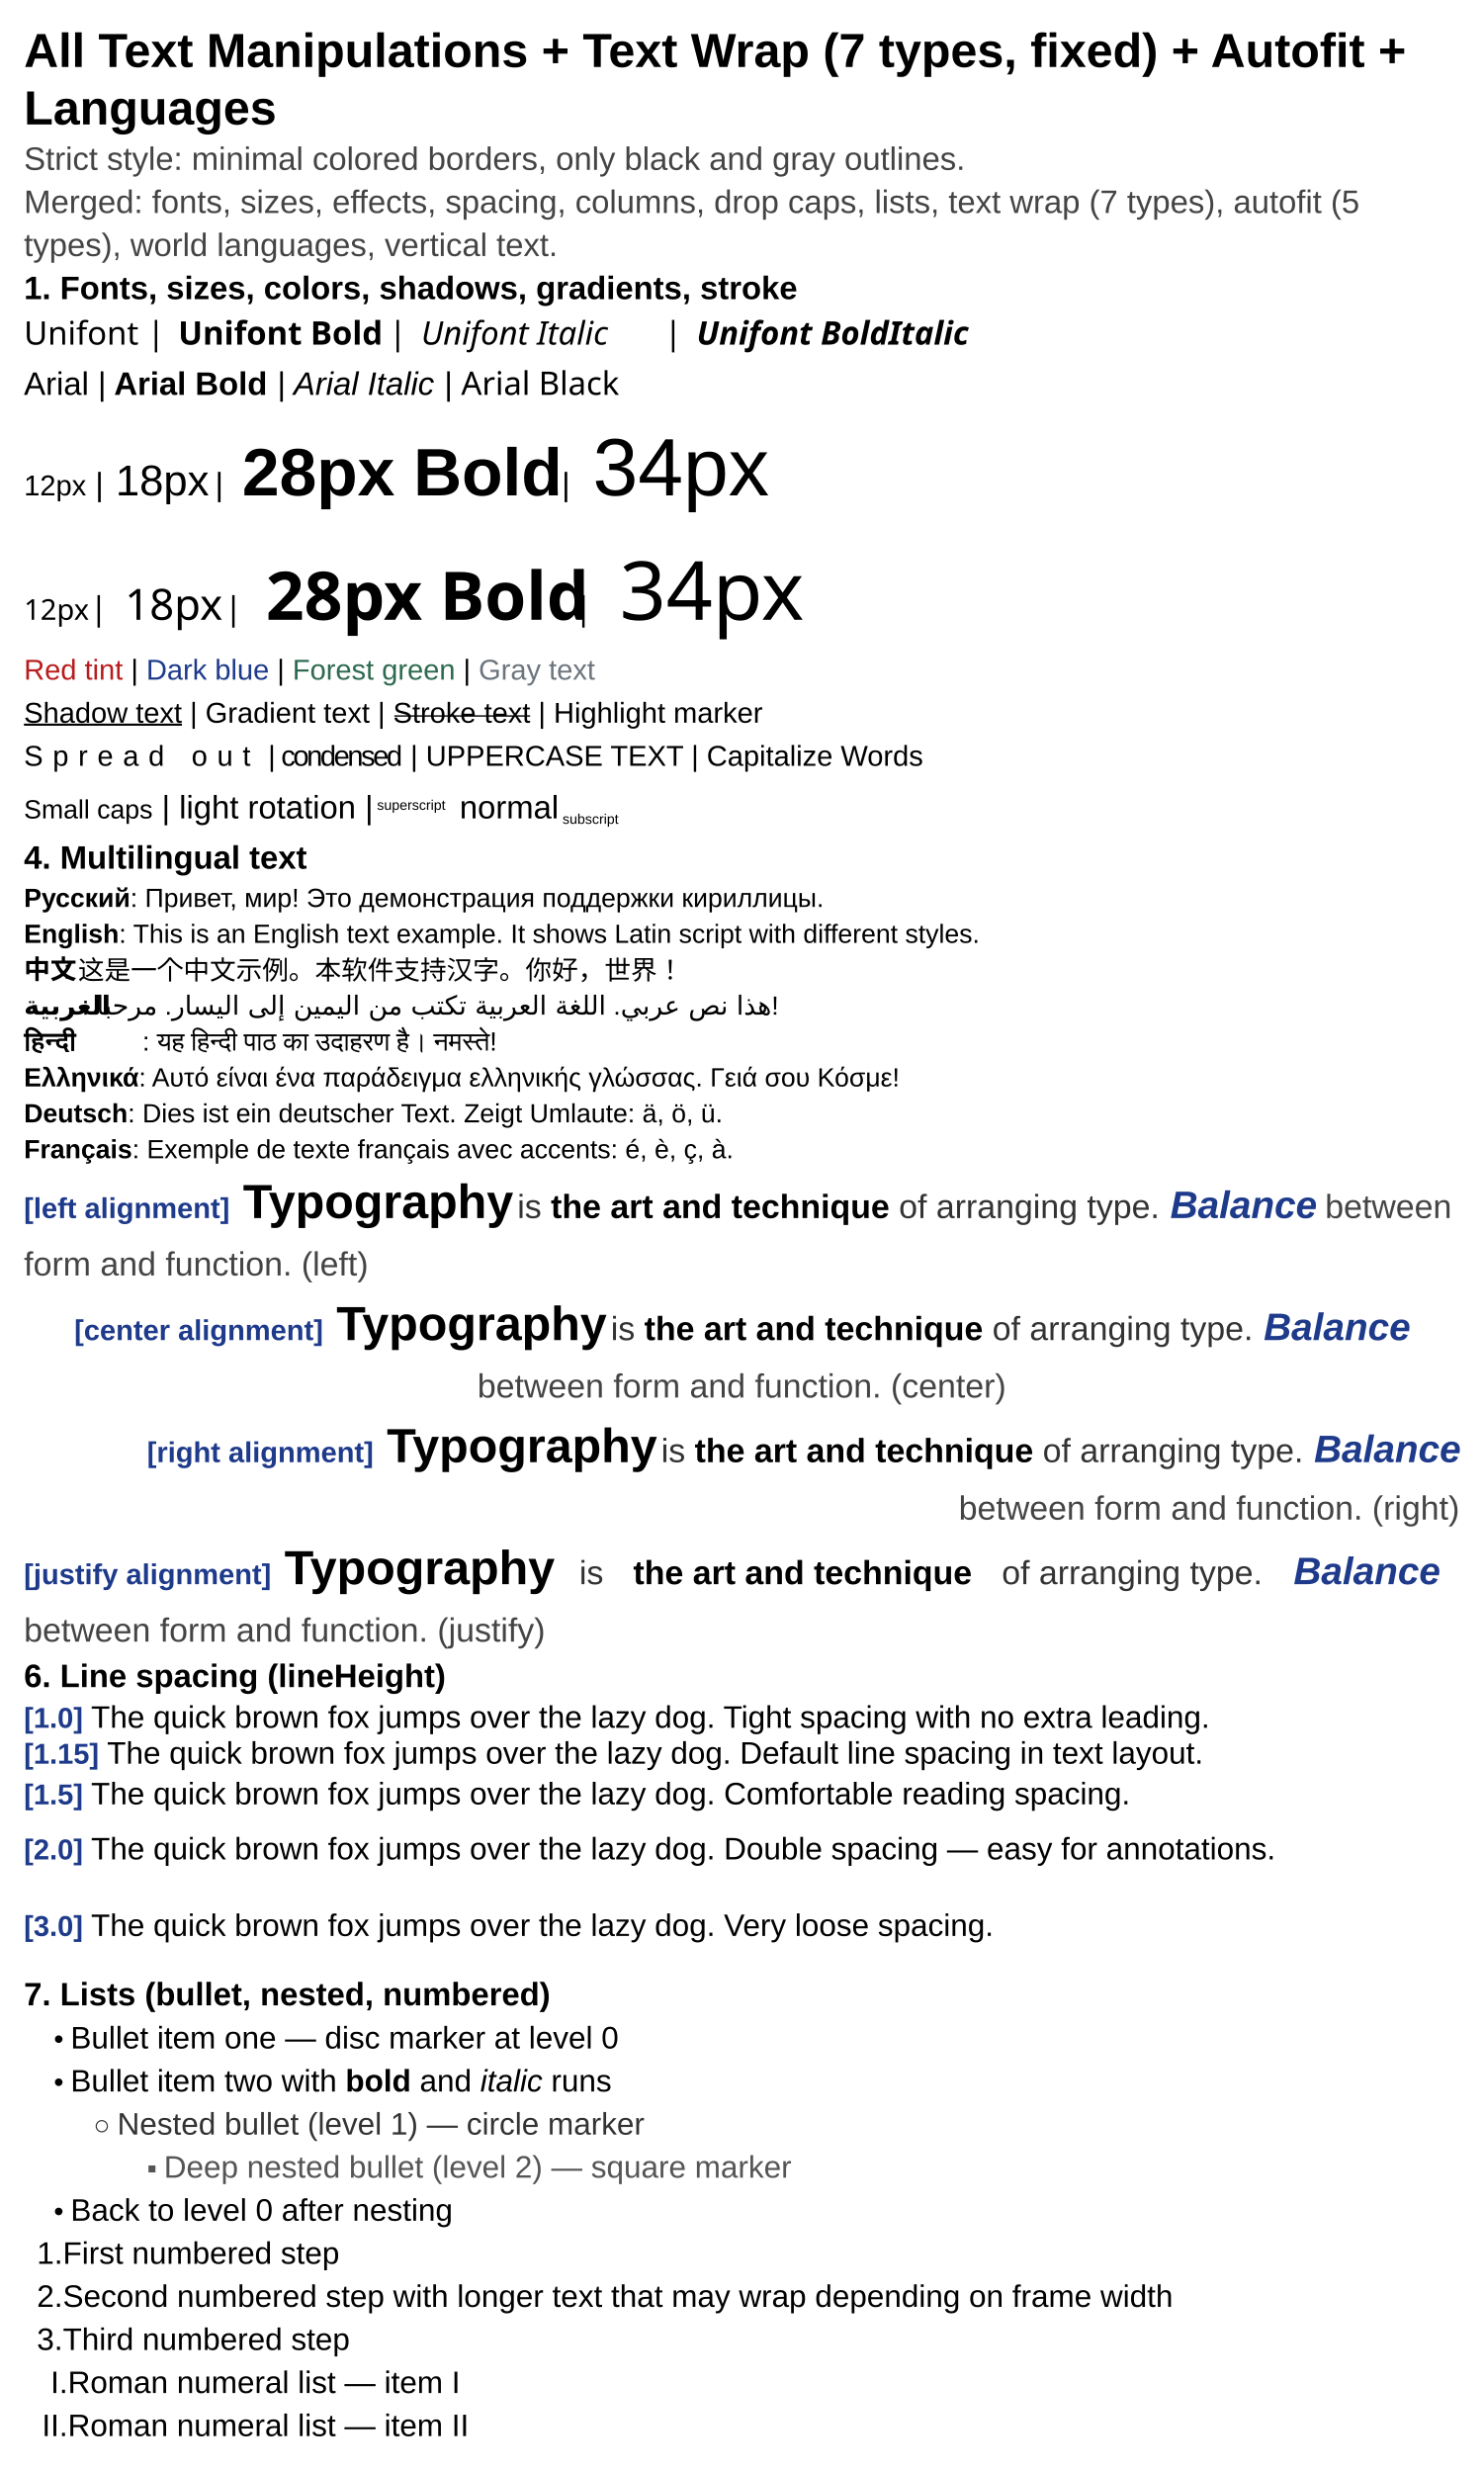
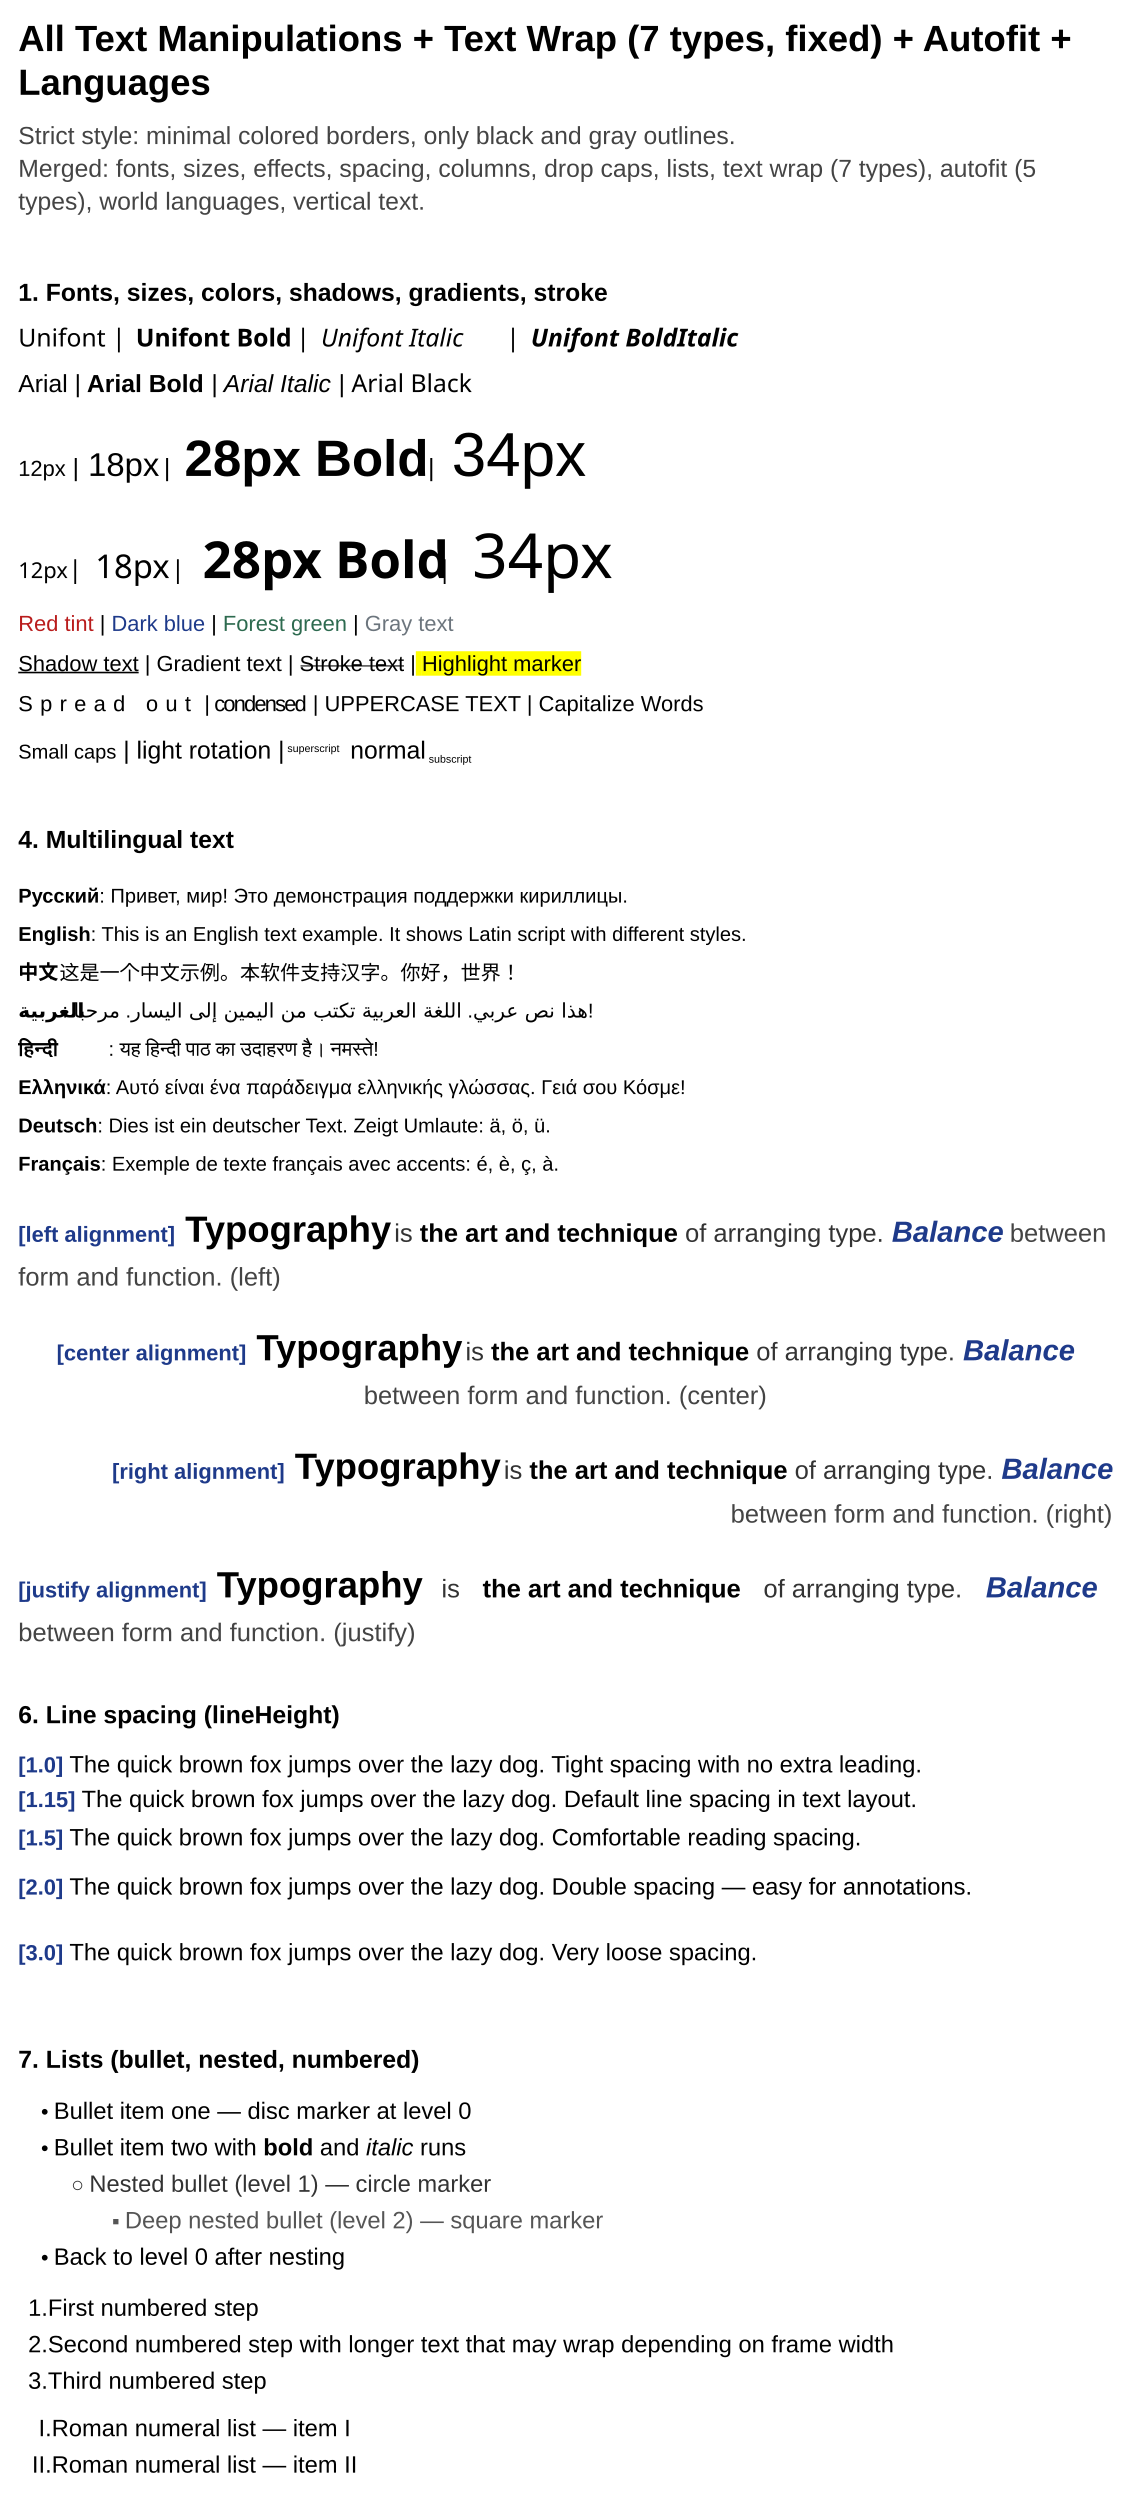
- <svg xmlns="http://www.w3.org/2000/svg" width="620" height="1033" viewBox="-10 -10 620 1033">
+ <svg xmlns="http://www.w3.org/2000/svg" width="620" height="1371" viewBox="-10 -10 620 1371">
  <text x="0" y="18" font-family="Arial" font-size="20" fill="#000000" font-weight="700" xml:space="preserve">All Text Manipulations + Text Wrap (7 types, fixed) + Autofit + </text>
  <text x="0" y="42" font-family="Arial" font-size="20" fill="#000000" font-weight="700" xml:space="preserve">Languages</text>
-   <text x="0" y="61" font-family="Arial" font-size="13.56" fill="#444444" font-weight="400" xml:space="preserve">Strict style: minimal colored borders, only black and gray outlines.</text>
-   <text x="0" y="79" font-family="Arial" font-size="13.56" fill="#444444" font-weight="400" xml:space="preserve">Merged: fonts, sizes, effects, spacing, columns, drop caps, lists, text wrap (7 types), autofit (5 </text>
-   <text x="0" y="97" font-family="Arial" font-size="13.56" fill="#444444" font-weight="400" xml:space="preserve">types), world languages, vertical text.</text>
-   <text x="0" y="115" font-family="Arial" font-size="13.56" fill="#000000" font-weight="700" xml:space="preserve">1. Fonts, sizes, colors, shadows, gradients, stroke</text>
-   <text x="0" y="134" font-family="Unifont" font-size="13.56" fill="#000000" font-weight="400" xml:space="preserve">Unifont |</text>
-   <text x="60.94" y="134" font-family="Unifont" font-size="13.56" fill="#000000" font-weight="700" xml:space="preserve"> Unifont Bold</text>
-   <text x="148.97" y="134" font-family="Unifont" font-size="13.56" fill="#000000" font-weight="400" xml:space="preserve"> |</text>
-   <text x="162.5" y="134" font-family="Unifont" font-size="13.56" fill="#000000" font-weight="400" font-style="italic" xml:space="preserve"> Unifont Italic</text>
-   <text x="264.08" y="134" font-family="Unifont" font-size="13.56" fill="#000000" font-weight="400" xml:space="preserve"> |</text>
-   <text x="277.61" y="134" font-family="Unifont" font-size="13.56" fill="#000000" font-weight="700" font-style="italic" xml:space="preserve"> Unifont BoldItalic</text>
-   <text x="0" y="155" font-family="Arial" font-size="13.56" fill="#000000" font-weight="400" xml:space="preserve">Arial |</text>
-   <text x="34.39" y="155" font-family="Arial" font-size="13.56" fill="#000000" font-weight="700" xml:space="preserve"> Arial Bold</text>
-   <text x="102.14" y="155" font-family="Arial" font-size="13.56" fill="#000000" font-weight="400" xml:space="preserve"> |</text>
-   <text x="109.43" y="155" font-family="Arial" font-size="13.56" fill="#000000" font-weight="400" font-style="italic" xml:space="preserve"> Arial Italic</text>
-   <text x="171.91" y="155" font-family="Arial" font-size="13.56" fill="#000000" font-weight="400" xml:space="preserve"> |</text>
-   <text x="179.2" y="155" font-family="Arial Black" font-size="13.56" fill="#000000" font-weight="400" xml:space="preserve"> Arial Black</text>
-   <text x="0" y="197" font-family="Arial" font-size="12" fill="#000" font-weight="400" xml:space="preserve">12px</text>
-   <text x="26.02" y="197" font-family="Arial" font-size="13.56" fill="#000" font-weight="400" xml:space="preserve"> |</text>
-   <text x="33.31" y="197" font-family="Arial" font-size="18" fill="#000" font-weight="400" xml:space="preserve"> 18px</text>
-   <text x="76.11" y="197" font-family="Arial" font-size="13.56" fill="#000" font-weight="400" xml:space="preserve"> |</text>
-   <text x="83.4" y="197" font-family="Arial" font-size="28" fill="#000" font-weight="700" xml:space="preserve"> 28px Bold</text>
-   <text x="220.98" y="197" font-family="Arial" font-size="13.56" fill="#000" font-weight="400" xml:space="preserve"> |</text>
-   <text x="228.27" y="197" font-family="Arial" font-size="34" fill="#000" font-weight="400" xml:space="preserve"> 34px</text>
-   <text x="0" y="249" font-family="Unifont" font-size="12" fill="#000" font-weight="400" xml:space="preserve">12px</text>
-   <text x="24" y="249" font-family="Unifont" font-size="13.56" fill="#000" font-weight="400" xml:space="preserve"> |</text>
-   <text x="37.53" y="249" font-family="Unifont" font-size="18" fill="#000" font-weight="400" xml:space="preserve"> 18px</text>
-   <text x="80.29" y="249" font-family="Unifont" font-size="13.56" fill="#000" font-weight="400" xml:space="preserve"> |</text>
-   <text x="93.82" y="249" font-family="Unifont" font-size="28" fill="#000" font-weight="700" xml:space="preserve"> 28px Bold</text>
-   <text x="226.58" y="249" font-family="Unifont" font-size="13.56" fill="#000" font-weight="400" xml:space="preserve"> |</text>
-   <text x="240.11" y="249" font-family="Unifont" font-size="34" fill="#000" font-weight="400" xml:space="preserve"> 34px</text>
-   <text x="0" y="274" font-family="Arial" font-size="12" fill="#b91c1c" font-weight="400" xml:space="preserve">Red tint</text>
-   <text x="41.35" y="274" font-family="Arial" font-size="12" fill="#000000" font-weight="400" xml:space="preserve"> |</text>
-   <text x="47.79" y="274" font-family="Arial" font-size="12" fill="#1e3a8a" font-weight="400" xml:space="preserve"> Dark blue</text>
-   <text x="102.47" y="274" font-family="Arial" font-size="12" fill="#000000" font-weight="400" xml:space="preserve"> |</text>
-   <text x="108.91" y="274" font-family="Arial" font-size="12" fill="#2d6a4f" font-weight="400" xml:space="preserve"> Forest green</text>
-   <text x="180.26" y="274" font-family="Arial" font-size="12" fill="#000000" font-weight="400" xml:space="preserve"> |</text>
-   <text x="186.7" y="274" font-family="Arial" font-size="12" fill="#6c757d" font-weight="400" xml:space="preserve"> Gray text</text>
-   <text x="0" y="292" font-family="Arial" font-size="12" fill="#000" font-weight="400" text-decoration="underline" xml:space="preserve">Shadow text</text>
-   <text x="66.04" y="292" font-family="Arial" font-size="12" fill="#000" font-weight="400" xml:space="preserve"> | Gradient text |</text>
-   <text x="150.94" y="292" font-family="Arial" font-size="12" fill="#000" font-weight="400" text-decoration="line-through" xml:space="preserve"> Stroke text</text>
-   <text x="211.61" y="292" font-family="Arial" font-size="12" fill="#000" font-weight="400" xml:space="preserve"> | Highlight marker</text>
-   <text x="0" y="310" font-family="Arial" font-size="12" fill="#000" font-weight="400" letter-spacing="4" xml:space="preserve">Spread out</text>
-   <text x="98.71" y="310" font-family="Arial" font-size="12" fill="#000" font-weight="400" xml:space="preserve"> |</text>
-   <text x="105.15" y="310" font-family="Arial" font-size="12" fill="#000" font-weight="400" letter-spacing="-1" xml:space="preserve"> condensed</text>
-   <text x="158.19" y="310" font-family="Arial" font-size="12" fill="#000" font-weight="400" xml:space="preserve"> | UPPERCASE TEXT | Capitalize Words</text>
-   <text x="0" y="332" font-family="Arial" font-size="11" fill="#000" font-weight="400" xml:space="preserve">Small caps</text>
-   <text x="53.81" y="332" font-family="Arial" font-size="13.56" fill="#000" font-weight="400" xml:space="preserve"> | light rotation |</text>
-   <text x="145.95" y="328.4" font-family="Arial" font-size="5.85" fill="#000" font-weight="400" xml:space="preserve"> superscript</text>
-   <text x="178.3" y="332" font-family="Arial" font-size="13.56" fill="#000" font-weight="400" xml:space="preserve"> normal</text>
-   <text x="223.48" y="334.25" font-family="Arial" font-size="5.85" fill="#000" font-weight="400" xml:space="preserve"> subscript</text>
-   <text x="0" y="353" font-family="Arial" font-size="13.56" fill="#000000" font-weight="700" xml:space="preserve">4. Multilingual text</text>
-   <text x="0" y="369" font-family="Arial" font-size="11" fill="#000" font-weight="700" xml:space="preserve">Русский</text>
-   <text x="44.45" y="369" font-family="Arial" font-size="11" fill="#000" font-weight="400" xml:space="preserve">: Привет, мир! Это демонстрация поддержки кириллицы.</text>
-   <text x="0" y="384" font-family="Arial" font-size="11" fill="#000" font-weight="700" xml:space="preserve">English</text>
-   <text x="39.72" y="384" font-family="Arial" font-size="11" fill="#000" font-weight="400" xml:space="preserve">: This is an English text example. It shows Latin script with different styles.</text>
-   <text x="0" y="399" font-family="Arial" font-size="11" fill="#000" font-weight="700" xml:space="preserve">中文</text>
-   <text x="16.5" y="399" font-family="Arial" font-size="11" fill="#000" font-weight="400" xml:space="preserve">: 这是一个中文示例。本软件支持汉字。你好，世界！</text>
-   <text x="0" y="414" font-family="Arial" font-size="11" fill="#000" font-weight="700" xml:space="preserve">العربية</text>
-   <text x="24.22" y="414" font-family="Arial" font-size="11" fill="#000" font-weight="400" xml:space="preserve">: هذا نص عربي. اللغة العربية تكتب من اليمين إلى اليسار. مرحبا!</text>
-   <text x="0" y="429" font-family="Arial" font-size="11" fill="#000" font-weight="700" xml:space="preserve">हिन्दी</text>
-   <text x="49.5" y="429" font-family="Arial" font-size="11" fill="#000" font-weight="400" xml:space="preserve">: यह हिन्दी पाठ का उदाहरण है। नमस्ते!</text>
-   <text x="0" y="444" font-family="Arial" font-size="11" fill="#000" font-weight="700" xml:space="preserve">Ελληνικά</text>
-   <text x="48" y="444" font-family="Arial" font-size="11" fill="#000" font-weight="400" xml:space="preserve">: Αυτό είναι ένα παράδειγμα ελληνικής γλώσσας. Γειά σου Κόσμε!</text>
-   <text x="0" y="459" font-family="Arial" font-size="11" fill="#000" font-weight="700" xml:space="preserve">Deutsch</text>
-   <text x="43.4" y="459" font-family="Arial" font-size="11" fill="#000" font-weight="400" xml:space="preserve">: Dies ist ein deutscher Text. Zeigt Umlaute: ä, ö, ü.</text>
-   <text x="0" y="474" font-family="Arial" font-size="11" fill="#000" font-weight="700" xml:space="preserve">Français</text>
-   <text x="45.25" y="474" font-family="Arial" font-size="11" fill="#000" font-weight="400" xml:space="preserve">: Exemple de texte français avec accents: é, è, ç, à.</text>
-   <text x="0" y="499" font-family="Arial" font-size="12" fill="#1e3a8a" font-weight="700" xml:space="preserve">[left alignment]</text>
-   <text x="86" y="499" font-family="Arial" font-size="20" fill="#000" font-weight="700" xml:space="preserve"> Typography</text>
-   <text x="202.31" y="499" font-family="Arial" font-size="14" fill="#333" font-weight="400" xml:space="preserve"> is</text>
-   <text x="216.31" y="499" font-family="Arial" font-size="14" fill="#000" font-weight="700" xml:space="preserve"> the art and technique</text>
-   <text x="361.78" y="499" font-family="Arial" font-size="14" fill="#333" font-weight="400" xml:space="preserve"> of arranging type.</text>
-   <text x="474.63" y="499" font-family="Arial" font-size="16" fill="#1e3a8a" font-weight="700" font-style="italic" xml:space="preserve"> Balance</text>
-   <text x="539.89" y="499" font-family="Arial" font-size="14" fill="#444" font-weight="400" xml:space="preserve"> between </text>
-   <text x="0" y="523" font-family="Arial" font-size="14" fill="#444" font-weight="400" xml:space="preserve">form and function. (left)</text>
-   <text x="21.05" y="550" font-family="Arial" font-size="12" fill="#1e3a8a" font-weight="700" xml:space="preserve">[center alignment]</text>
-   <text x="125.06" y="550" font-family="Arial" font-size="20" fill="#000" font-weight="700" xml:space="preserve"> Typography</text>
-   <text x="241.37" y="550" font-family="Arial" font-size="14" fill="#333" font-weight="400" xml:space="preserve"> is</text>
-   <text x="255.37" y="550" font-family="Arial" font-size="14" fill="#000" font-weight="700" xml:space="preserve"> the art and technique</text>
-   <text x="400.84" y="550" font-family="Arial" font-size="14" fill="#333" font-weight="400" xml:space="preserve"> of arranging type.</text>
-   <text x="513.69" y="550" font-family="Arial" font-size="16" fill="#1e3a8a" font-weight="700" font-style="italic" xml:space="preserve"> Balance</text>
-   <text x="189.5" y="574" font-family="Arial" font-size="14" fill="#444" font-weight="400" xml:space="preserve">between form and function. (center)</text>
-   <text x="51.45" y="601" font-family="Arial" font-size="12" fill="#1e3a8a" font-weight="700" xml:space="preserve">[right alignment]</text>
-   <text x="146.11" y="601" font-family="Arial" font-size="20" fill="#000" font-weight="700" xml:space="preserve"> Typography</text>
-   <text x="262.42" y="601" font-family="Arial" font-size="14" fill="#333" font-weight="400" xml:space="preserve"> is</text>
-   <text x="276.42" y="601" font-family="Arial" font-size="14" fill="#000" font-weight="700" xml:space="preserve"> the art and technique</text>
-   <text x="421.89" y="601" font-family="Arial" font-size="14" fill="#333" font-weight="400" xml:space="preserve"> of arranging type.</text>
-   <text x="534.74" y="601" font-family="Arial" font-size="16" fill="#1e3a8a" font-weight="700" font-style="italic" xml:space="preserve"> Balance</text>
-   <text x="390.67" y="625" font-family="Arial" font-size="14" fill="#444" font-weight="400" xml:space="preserve">between form and function. (right)</text>
-   <text x="0" y="652" font-family="Arial" font-size="12" fill="#1e3a8a" font-weight="700" xml:space="preserve">[justify alignment]</text>
-   <text x="103.33" y="652" font-family="Arial" font-size="20" fill="#000" font-weight="700" xml:space="preserve"> Typography</text>
-   <text x="228.2" y="652" font-family="Arial" font-size="14" fill="#333" font-weight="400" xml:space="preserve"> is</text>
-   <text x="250.75" y="652" font-family="Arial" font-size="14" fill="#000" font-weight="700" xml:space="preserve"> the art and technique</text>
-   <text x="404.78" y="652" font-family="Arial" font-size="14" fill="#333" font-weight="400" xml:space="preserve"> of arranging type.</text>
-   <text x="526.18" y="652" font-family="Arial" font-size="16" fill="#1e3a8a" font-weight="700" font-style="italic" xml:space="preserve"> Balance</text>
-   <text x="0" y="676" font-family="Arial" font-size="14" fill="#444" font-weight="400" xml:space="preserve">between form and function. (justify)</text>
-   <text x="0" y="695" font-family="Arial" font-size="13.56" fill="#000000" font-weight="700" xml:space="preserve">6. Line spacing (lineHeight)</text>
-   <text x="0" y="712" font-family="Arial" font-size="12" fill="#1e3a8a" font-weight="700" xml:space="preserve">[1.0]</text>
-   <text x="24.67" y="712" font-family="Arial" font-size="13" fill="#000" font-weight="400" xml:space="preserve"> The quick brown fox jumps over the lazy dog. Tight spacing with no extra leading.</text>
-   <text x="0" y="727" font-family="Arial" font-size="12" fill="#1e3a8a" font-weight="700" xml:space="preserve">[1.15]</text>
-   <text x="31.35" y="727" font-family="Arial" font-size="13" fill="#000" font-weight="400" xml:space="preserve"> The quick brown fox jumps over the lazy dog. Default line spacing in text layout.</text>
-   <text x="0" y="744" font-family="Arial" font-size="12" fill="#1e3a8a" font-weight="700" xml:space="preserve">[1.5]</text>
-   <text x="24.67" y="744" font-family="Arial" font-size="13" fill="#000" font-weight="400" xml:space="preserve"> The quick brown fox jumps over the lazy dog. Comfortable reading spacing.</text>
-   <text x="0" y="767" font-family="Arial" font-size="12" fill="#1e3a8a" font-weight="700" xml:space="preserve">[2.0]</text>
-   <text x="24.67" y="767" font-family="Arial" font-size="13" fill="#000" font-weight="400" xml:space="preserve"> The quick brown fox jumps over the lazy dog. Double spacing — easy for annotations.</text>
-   <text x="0" y="799" font-family="Arial" font-size="12" fill="#1e3a8a" font-weight="700" xml:space="preserve">[3.0]</text>
-   <text x="24.67" y="799" font-family="Arial" font-size="13" fill="#000" font-weight="400" xml:space="preserve"> The quick brown fox jumps over the lazy dog. Very loose spacing.</text>
-   <text x="0" y="828" font-family="Arial" font-size="13.56" fill="#000000" font-weight="700" xml:space="preserve">7. Lists (bullet, nested, numbered)</text>
-   <text x="12.48" y="846" font-family="Arial" font-size="11.7" fill="#000" font-weight="400" xml:space="preserve">•</text>
-   <text x="19.5" y="846" font-family="Arial" font-size="13" fill="#000" font-weight="400" xml:space="preserve">Bullet item one — disc marker at level 0</text>
-   <text x="12.48" y="864" font-family="Arial" font-size="11.7" fill="#000" font-weight="400" xml:space="preserve">•</text>
-   <text x="19.5" y="864" font-family="Arial" font-size="13" fill="#000" font-weight="400" xml:space="preserve">Bullet item two with</text>
-   <text x="130.76" y="864" font-family="Arial" font-size="13" fill="#000" font-weight="700" xml:space="preserve"> bold</text>
-   <text x="161.8" y="864" font-family="Arial" font-size="13" fill="#000" font-weight="400" xml:space="preserve"> and</text>
-   <text x="187.1" y="864" font-family="Arial" font-size="13" fill="#000" font-weight="400" font-style="italic" xml:space="preserve"> italic</text>
-   <text x="216.72" y="864" font-family="Arial" font-size="13" fill="#000" font-weight="400" xml:space="preserve"> runs</text>
-   <text x="29.01" y="882" font-family="Arial" font-size="11.7" fill="#333" font-weight="400" xml:space="preserve">○</text>
-   <text x="39" y="882" font-family="Arial" font-size="13" fill="#333" font-weight="400" xml:space="preserve">Nested bullet (level 1) — circle marker</text>
-   <text x="51.43" y="900" font-family="Arial" font-size="11.7" fill="#555" font-weight="400" xml:space="preserve">▪</text>
-   <text x="58.5" y="900" font-family="Arial" font-size="13" fill="#555" font-weight="400" xml:space="preserve">Deep nested bullet (level 2) — square marker</text>
-   <text x="12.48" y="918" font-family="Arial" font-size="11.7" fill="#000" font-weight="400" xml:space="preserve">•</text>
-   <text x="19.5" y="918" font-family="Arial" font-size="13" fill="#000" font-weight="400" xml:space="preserve">Back to level 0 after nesting</text>
-   <text x="5.41" y="936" font-family="Arial" font-size="13" fill="#000" font-weight="400" xml:space="preserve">1.First numbered step</text>
-   <text x="5.41" y="954" font-family="Arial" font-size="13" fill="#000" font-weight="400" xml:space="preserve">2.Second numbered step with longer text that may wrap depending on frame width</text>
-   <text x="5.41" y="972" font-family="Arial" font-size="13" fill="#000" font-weight="400" xml:space="preserve">3.Third numbered step</text>
-   <text x="11.13" y="990" font-family="Arial" font-size="13" fill="#000" font-weight="400" xml:space="preserve">I.Roman numeral list — item I</text>
-   <text x="7.51" y="1008" font-family="Arial" font-size="13" fill="#000" font-weight="400" xml:space="preserve">II.Roman numeral list — item II</text>
+   <text x="0" y="69" font-family="Arial" font-size="13.56" fill="#444444" font-weight="400" xml:space="preserve">Strict style: minimal colored borders, only black and gray outlines.</text>
+   <text x="0" y="87" font-family="Arial" font-size="13.56" fill="#444444" font-weight="400" xml:space="preserve">Merged: fonts, sizes, effects, spacing, columns, drop caps, lists, text wrap (7 types), autofit (5 </text>
+   <text x="0" y="105" font-family="Arial" font-size="13.56" fill="#444444" font-weight="400" xml:space="preserve">types), world languages, vertical text.</text>
+   <text x="0" y="155" font-family="Arial" font-size="13.56" fill="#000000" font-weight="700" xml:space="preserve">1. Fonts, sizes, colors, shadows, gradients, stroke</text>
+   <text x="0" y="180" font-family="Unifont" font-size="13.56" fill="#000000" font-weight="400" xml:space="preserve">Unifont |</text>
+   <text x="60.94" y="180" font-family="Unifont" font-size="13.56" fill="#000000" font-weight="700" xml:space="preserve"> Unifont Bold</text>
+   <text x="148.97" y="180" font-family="Unifont" font-size="13.56" fill="#000000" font-weight="400" xml:space="preserve"> |</text>
+   <text x="162.5" y="180" font-family="Unifont" font-size="13.56" fill="#000000" font-weight="400" font-style="italic" xml:space="preserve"> Unifont Italic</text>
+   <text x="264.08" y="180" font-family="Unifont" font-size="13.56" fill="#000000" font-weight="400" xml:space="preserve"> |</text>
+   <text x="277.61" y="180" font-family="Unifont" font-size="13.56" fill="#000000" font-weight="700" font-style="italic" xml:space="preserve"> Unifont BoldItalic</text>
+   <text x="0" y="205" font-family="Arial" font-size="13.56" fill="#000000" font-weight="400" xml:space="preserve">Arial |</text>
+   <text x="34.39" y="205" font-family="Arial" font-size="13.56" fill="#000000" font-weight="700" xml:space="preserve"> Arial Bold</text>
+   <text x="102.14" y="205" font-family="Arial" font-size="13.56" fill="#000000" font-weight="400" xml:space="preserve"> |</text>
+   <text x="109.43" y="205" font-family="Arial" font-size="13.56" fill="#000000" font-weight="400" font-style="italic" xml:space="preserve"> Arial Italic</text>
+   <text x="171.91" y="205" font-family="Arial" font-size="13.56" fill="#000000" font-weight="400" xml:space="preserve"> |</text>
+   <text x="179.2" y="205" font-family="Arial Black" font-size="13.56" fill="#000000" font-weight="400" xml:space="preserve"> Arial Black</text>
+   <text x="0" y="251" font-family="Arial" font-size="12" fill="#000" font-weight="400" xml:space="preserve">12px</text>
+   <text x="26.02" y="251" font-family="Arial" font-size="13.56" fill="#000" font-weight="400" xml:space="preserve"> |</text>
+   <text x="33.31" y="251" font-family="Arial" font-size="18" fill="#000" font-weight="400" xml:space="preserve"> 18px</text>
+   <text x="76.11" y="251" font-family="Arial" font-size="13.56" fill="#000" font-weight="400" xml:space="preserve"> |</text>
+   <text x="83.4" y="251" font-family="Arial" font-size="28" fill="#000" font-weight="700" xml:space="preserve"> 28px Bold</text>
+   <text x="220.98" y="251" font-family="Arial" font-size="13.56" fill="#000" font-weight="400" xml:space="preserve"> |</text>
+   <text x="228.27" y="251" font-family="Arial" font-size="34" fill="#000" font-weight="400" xml:space="preserve"> 34px</text>
+   <text x="0" y="307" font-family="Unifont" font-size="12" fill="#000" font-weight="400" xml:space="preserve">12px</text>
+   <text x="24" y="307" font-family="Unifont" font-size="13.56" fill="#000" font-weight="400" xml:space="preserve"> |</text>
+   <text x="37.53" y="307" font-family="Unifont" font-size="18" fill="#000" font-weight="400" xml:space="preserve"> 18px</text>
+   <text x="80.29" y="307" font-family="Unifont" font-size="13.56" fill="#000" font-weight="400" xml:space="preserve"> |</text>
+   <text x="93.82" y="307" font-family="Unifont" font-size="28" fill="#000" font-weight="700" xml:space="preserve"> 28px Bold</text>
+   <text x="226.58" y="307" font-family="Unifont" font-size="13.56" fill="#000" font-weight="400" xml:space="preserve"> |</text>
+   <text x="240.11" y="307" font-family="Unifont" font-size="34" fill="#000" font-weight="400" xml:space="preserve"> 34px</text>
+   <text x="0" y="336" font-family="Arial" font-size="12" fill="#b91c1c" font-weight="400" xml:space="preserve">Red tint</text>
+   <text x="41.35" y="336" font-family="Arial" font-size="12" fill="#000000" font-weight="400" xml:space="preserve"> |</text>
+   <text x="47.79" y="336" font-family="Arial" font-size="12" fill="#1e3a8a" font-weight="400" xml:space="preserve"> Dark blue</text>
+   <text x="102.47" y="336" font-family="Arial" font-size="12" fill="#000000" font-weight="400" xml:space="preserve"> |</text>
+   <text x="108.91" y="336" font-family="Arial" font-size="12" fill="#2d6a4f" font-weight="400" xml:space="preserve"> Forest green</text>
+   <text x="180.26" y="336" font-family="Arial" font-size="12" fill="#000000" font-weight="400" xml:space="preserve"> |</text>
+   <text x="186.7" y="336" font-family="Arial" font-size="12" fill="#6c757d" font-weight="400" xml:space="preserve"> Gray text</text>
+   <rect x="218.05" y="347.14" width="3.32" height="13.41" fill="#ffff00" />
+   <rect x="221.37" y="347.14" width="87.36" height="13.41" fill="#ffff00" />
+   <text x="0" y="358" font-family="Arial" font-size="12" fill="#000" font-weight="400" text-decoration="underline" xml:space="preserve">Shadow text</text>
+   <text x="66.04" y="358" font-family="Arial" font-size="12" fill="#000" font-weight="400" xml:space="preserve"> | Gradient text |</text>
+   <text x="150.94" y="358" font-family="Arial" font-size="12" fill="#000" font-weight="400" text-decoration="line-through" xml:space="preserve"> Stroke text</text>
+   <text x="211.61" y="358" font-family="Arial" font-size="12" fill="#000" font-weight="400" xml:space="preserve"> |</text>
+   <text x="218.05" y="358" font-family="Arial" font-size="12" fill="#000" font-weight="400" xml:space="preserve"> Highlight marker</text>
+   <text x="0" y="380" font-family="Arial" font-size="12" fill="#000" font-weight="400" letter-spacing="4" xml:space="preserve">Spread out</text>
+   <text x="98.71" y="380" font-family="Arial" font-size="12" fill="#000" font-weight="400" xml:space="preserve"> |</text>
+   <text x="105.15" y="380" font-family="Arial" font-size="12" fill="#000" font-weight="400" letter-spacing="-1" xml:space="preserve"> condensed</text>
+   <text x="158.19" y="380" font-family="Arial" font-size="12" fill="#000" font-weight="400" xml:space="preserve"> | UPPERCASE TEXT | Capitalize Words</text>
+   <text x="0" y="406" font-family="Arial" font-size="11" fill="#000" font-weight="400" xml:space="preserve">Small caps</text>
+   <text x="53.81" y="406" font-family="Arial" font-size="13.56" fill="#000" font-weight="400" xml:space="preserve"> | light rotation |</text>
+   <text x="145.95" y="402.4" font-family="Arial" font-size="5.85" fill="#000" font-weight="400" xml:space="preserve"> superscript</text>
+   <text x="178.3" y="406" font-family="Arial" font-size="13.56" fill="#000" font-weight="400" xml:space="preserve"> normal</text>
+   <text x="223.48" y="408.25" font-family="Arial" font-size="5.85" fill="#000" font-weight="400" xml:space="preserve"> subscript</text>
+   <text x="0" y="455" font-family="Arial" font-size="13.56" fill="#000000" font-weight="700" xml:space="preserve">4. Multilingual text</text>
+   <text x="0" y="485" font-family="Arial" font-size="11" fill="#000" font-weight="700" xml:space="preserve">Русский</text>
+   <text x="44.45" y="485" font-family="Arial" font-size="11" fill="#000" font-weight="400" xml:space="preserve">: Привет, мир! Это демонстрация поддержки кириллицы.</text>
+   <text x="0" y="506" font-family="Arial" font-size="11" fill="#000" font-weight="700" xml:space="preserve">English</text>
+   <text x="39.72" y="506" font-family="Arial" font-size="11" fill="#000" font-weight="400" xml:space="preserve">: This is an English text example. It shows Latin script with different styles.</text>
+   <text x="0" y="527" font-family="Arial" font-size="11" fill="#000" font-weight="700" xml:space="preserve">中文</text>
+   <text x="16.5" y="527" font-family="Arial" font-size="11" fill="#000" font-weight="400" xml:space="preserve">: 这是一个中文示例。本软件支持汉字。你好，世界！</text>
+   <text x="0" y="548" font-family="Arial" font-size="11" fill="#000" font-weight="700" xml:space="preserve">العربية</text>
+   <text x="24.22" y="548" font-family="Arial" font-size="11" fill="#000" font-weight="400" xml:space="preserve">: هذا نص عربي. اللغة العربية تكتب من اليمين إلى اليسار. مرحبا!</text>
+   <text x="0" y="569" font-family="Arial" font-size="11" fill="#000" font-weight="700" xml:space="preserve">हिन्दी</text>
+   <text x="49.5" y="569" font-family="Arial" font-size="11" fill="#000" font-weight="400" xml:space="preserve">: यह हिन्दी पाठ का उदाहरण है। नमस्ते!</text>
+   <text x="0" y="590" font-family="Arial" font-size="11" fill="#000" font-weight="700" xml:space="preserve">Ελληνικά</text>
+   <text x="48" y="590" font-family="Arial" font-size="11" fill="#000" font-weight="400" xml:space="preserve">: Αυτό είναι ένα παράδειγμα ελληνικής γλώσσας. Γειά σου Κόσμε!</text>
+   <text x="0" y="611" font-family="Arial" font-size="11" fill="#000" font-weight="700" xml:space="preserve">Deutsch</text>
+   <text x="43.4" y="611" font-family="Arial" font-size="11" fill="#000" font-weight="400" xml:space="preserve">: Dies ist ein deutscher Text. Zeigt Umlaute: ä, ö, ü.</text>
+   <text x="0" y="632" font-family="Arial" font-size="11" fill="#000" font-weight="700" xml:space="preserve">Français</text>
+   <text x="45.25" y="632" font-family="Arial" font-size="11" fill="#000" font-weight="400" xml:space="preserve">: Exemple de texte français avec accents: é, è, ç, à.</text>
+   <text x="0" y="671" font-family="Arial" font-size="12" fill="#1e3a8a" font-weight="700" xml:space="preserve">[left alignment]</text>
+   <text x="86" y="671" font-family="Arial" font-size="20" fill="#000" font-weight="700" xml:space="preserve"> Typography</text>
+   <text x="202.31" y="671" font-family="Arial" font-size="14" fill="#333" font-weight="400" xml:space="preserve"> is</text>
+   <text x="216.31" y="671" font-family="Arial" font-size="14" fill="#000" font-weight="700" xml:space="preserve"> the art and technique</text>
+   <text x="361.78" y="671" font-family="Arial" font-size="14" fill="#333" font-weight="400" xml:space="preserve"> of arranging type.</text>
+   <text x="474.63" y="671" font-family="Arial" font-size="16" fill="#1e3a8a" font-weight="700" font-style="italic" xml:space="preserve"> Balance</text>
+   <text x="539.89" y="671" font-family="Arial" font-size="14" fill="#444" font-weight="400" xml:space="preserve"> between </text>
+   <text x="0" y="695" font-family="Arial" font-size="14" fill="#444" font-weight="400" xml:space="preserve">form and function. (left)</text>
+   <text x="21.05" y="736" font-family="Arial" font-size="12" fill="#1e3a8a" font-weight="700" xml:space="preserve">[center alignment]</text>
+   <text x="125.06" y="736" font-family="Arial" font-size="20" fill="#000" font-weight="700" xml:space="preserve"> Typography</text>
+   <text x="241.37" y="736" font-family="Arial" font-size="14" fill="#333" font-weight="400" xml:space="preserve"> is</text>
+   <text x="255.37" y="736" font-family="Arial" font-size="14" fill="#000" font-weight="700" xml:space="preserve"> the art and technique</text>
+   <text x="400.84" y="736" font-family="Arial" font-size="14" fill="#333" font-weight="400" xml:space="preserve"> of arranging type.</text>
+   <text x="513.69" y="736" font-family="Arial" font-size="16" fill="#1e3a8a" font-weight="700" font-style="italic" xml:space="preserve"> Balance</text>
+   <text x="189.5" y="760" font-family="Arial" font-size="14" fill="#444" font-weight="400" xml:space="preserve">between form and function. (center)</text>
+   <text x="51.45" y="801" font-family="Arial" font-size="12" fill="#1e3a8a" font-weight="700" xml:space="preserve">[right alignment]</text>
+   <text x="146.11" y="801" font-family="Arial" font-size="20" fill="#000" font-weight="700" xml:space="preserve"> Typography</text>
+   <text x="262.42" y="801" font-family="Arial" font-size="14" fill="#333" font-weight="400" xml:space="preserve"> is</text>
+   <text x="276.42" y="801" font-family="Arial" font-size="14" fill="#000" font-weight="700" xml:space="preserve"> the art and technique</text>
+   <text x="421.89" y="801" font-family="Arial" font-size="14" fill="#333" font-weight="400" xml:space="preserve"> of arranging type.</text>
+   <text x="534.74" y="801" font-family="Arial" font-size="16" fill="#1e3a8a" font-weight="700" font-style="italic" xml:space="preserve"> Balance</text>
+   <text x="390.67" y="825" font-family="Arial" font-size="14" fill="#444" font-weight="400" xml:space="preserve">between form and function. (right)</text>
+   <text x="0" y="866" font-family="Arial" font-size="12" fill="#1e3a8a" font-weight="700" xml:space="preserve">[justify alignment]</text>
+   <text x="103.33" y="866" font-family="Arial" font-size="20" fill="#000" font-weight="700" xml:space="preserve"> Typography</text>
+   <text x="228.2" y="866" font-family="Arial" font-size="14" fill="#333" font-weight="400" xml:space="preserve"> is</text>
+   <text x="250.75" y="866" font-family="Arial" font-size="14" fill="#000" font-weight="700" xml:space="preserve"> the art and technique</text>
+   <text x="404.78" y="866" font-family="Arial" font-size="14" fill="#333" font-weight="400" xml:space="preserve"> of arranging type.</text>
+   <text x="526.18" y="866" font-family="Arial" font-size="16" fill="#1e3a8a" font-weight="700" font-style="italic" xml:space="preserve"> Balance</text>
+   <text x="0" y="890" font-family="Arial" font-size="14" fill="#444" font-weight="400" xml:space="preserve">between form and function. (justify)</text>
+   <text x="0" y="935" font-family="Arial" font-size="13.56" fill="#000000" font-weight="700" xml:space="preserve">6. Line spacing (lineHeight)</text>
+   <text x="0" y="962" font-family="Arial" font-size="12" fill="#1e3a8a" font-weight="700" xml:space="preserve">[1.0]</text>
+   <text x="24.67" y="962" font-family="Arial" font-size="13" fill="#000" font-weight="400" xml:space="preserve"> The quick brown fox jumps over the lazy dog. Tight spacing with no extra leading.</text>
+   <text x="0" y="981" font-family="Arial" font-size="12" fill="#1e3a8a" font-weight="700" xml:space="preserve">[1.15]</text>
+   <text x="31.35" y="981" font-family="Arial" font-size="13" fill="#000" font-weight="400" xml:space="preserve"> The quick brown fox jumps over the lazy dog. Default line spacing in text layout.</text>
+   <text x="0" y="1002" font-family="Arial" font-size="12" fill="#1e3a8a" font-weight="700" xml:space="preserve">[1.5]</text>
+   <text x="24.67" y="1002" font-family="Arial" font-size="13" fill="#000" font-weight="400" xml:space="preserve"> The quick brown fox jumps over the lazy dog. Comfortable reading spacing.</text>
+   <text x="0" y="1029" font-family="Arial" font-size="12" fill="#1e3a8a" font-weight="700" xml:space="preserve">[2.0]</text>
+   <text x="24.67" y="1029" font-family="Arial" font-size="13" fill="#000" font-weight="400" xml:space="preserve"> The quick brown fox jumps over the lazy dog. Double spacing — easy for annotations.</text>
+   <text x="0" y="1065" font-family="Arial" font-size="12" fill="#1e3a8a" font-weight="700" xml:space="preserve">[3.0]</text>
+   <text x="24.67" y="1065" font-family="Arial" font-size="13" fill="#000" font-weight="400" xml:space="preserve"> The quick brown fox jumps over the lazy dog. Very loose spacing.</text>
+   <text x="0" y="1124" font-family="Arial" font-size="13.56" fill="#000000" font-weight="700" xml:space="preserve">7. Lists (bullet, nested, numbered)</text>
+   <text x="12.48" y="1152" font-family="Arial" font-size="11.7" fill="#000" font-weight="400" xml:space="preserve">•</text>
+   <text x="19.5" y="1152" font-family="Arial" font-size="13" fill="#000" font-weight="400" xml:space="preserve">Bullet item one — disc marker at level 0</text>
+   <text x="12.48" y="1172" font-family="Arial" font-size="11.7" fill="#000" font-weight="400" xml:space="preserve">•</text>
+   <text x="19.5" y="1172" font-family="Arial" font-size="13" fill="#000" font-weight="400" xml:space="preserve">Bullet item two with</text>
+   <text x="130.76" y="1172" font-family="Arial" font-size="13" fill="#000" font-weight="700" xml:space="preserve"> bold</text>
+   <text x="161.8" y="1172" font-family="Arial" font-size="13" fill="#000" font-weight="400" xml:space="preserve"> and</text>
+   <text x="187.1" y="1172" font-family="Arial" font-size="13" fill="#000" font-weight="400" font-style="italic" xml:space="preserve"> italic</text>
+   <text x="216.72" y="1172" font-family="Arial" font-size="13" fill="#000" font-weight="400" xml:space="preserve"> runs</text>
+   <text x="29.01" y="1192" font-family="Arial" font-size="11.7" fill="#333" font-weight="400" xml:space="preserve">○</text>
+   <text x="39" y="1192" font-family="Arial" font-size="13" fill="#333" font-weight="400" xml:space="preserve">Nested bullet (level 1) — circle marker</text>
+   <text x="51.43" y="1212" font-family="Arial" font-size="11.7" fill="#555" font-weight="400" xml:space="preserve">▪</text>
+   <text x="58.5" y="1212" font-family="Arial" font-size="13" fill="#555" font-weight="400" xml:space="preserve">Deep nested bullet (level 2) — square marker</text>
+   <text x="12.48" y="1232" font-family="Arial" font-size="11.7" fill="#000" font-weight="400" xml:space="preserve">•</text>
+   <text x="19.5" y="1232" font-family="Arial" font-size="13" fill="#000" font-weight="400" xml:space="preserve">Back to level 0 after nesting</text>
+   <text x="5.41" y="1260" font-family="Arial" font-size="13" fill="#000" font-weight="400" xml:space="preserve">1.First numbered step</text>
+   <text x="5.41" y="1280" font-family="Arial" font-size="13" fill="#000" font-weight="400" xml:space="preserve">2.Second numbered step with longer text that may wrap depending on frame width</text>
+   <text x="5.41" y="1300" font-family="Arial" font-size="13" fill="#000" font-weight="400" xml:space="preserve">3.Third numbered step</text>
+   <text x="11.13" y="1326" font-family="Arial" font-size="13" fill="#000" font-weight="400" xml:space="preserve">I.Roman numeral list — item I</text>
+   <text x="7.51" y="1346" font-family="Arial" font-size="13" fill="#000" font-weight="400" xml:space="preserve">II.Roman numeral list — item II</text>
</svg>
